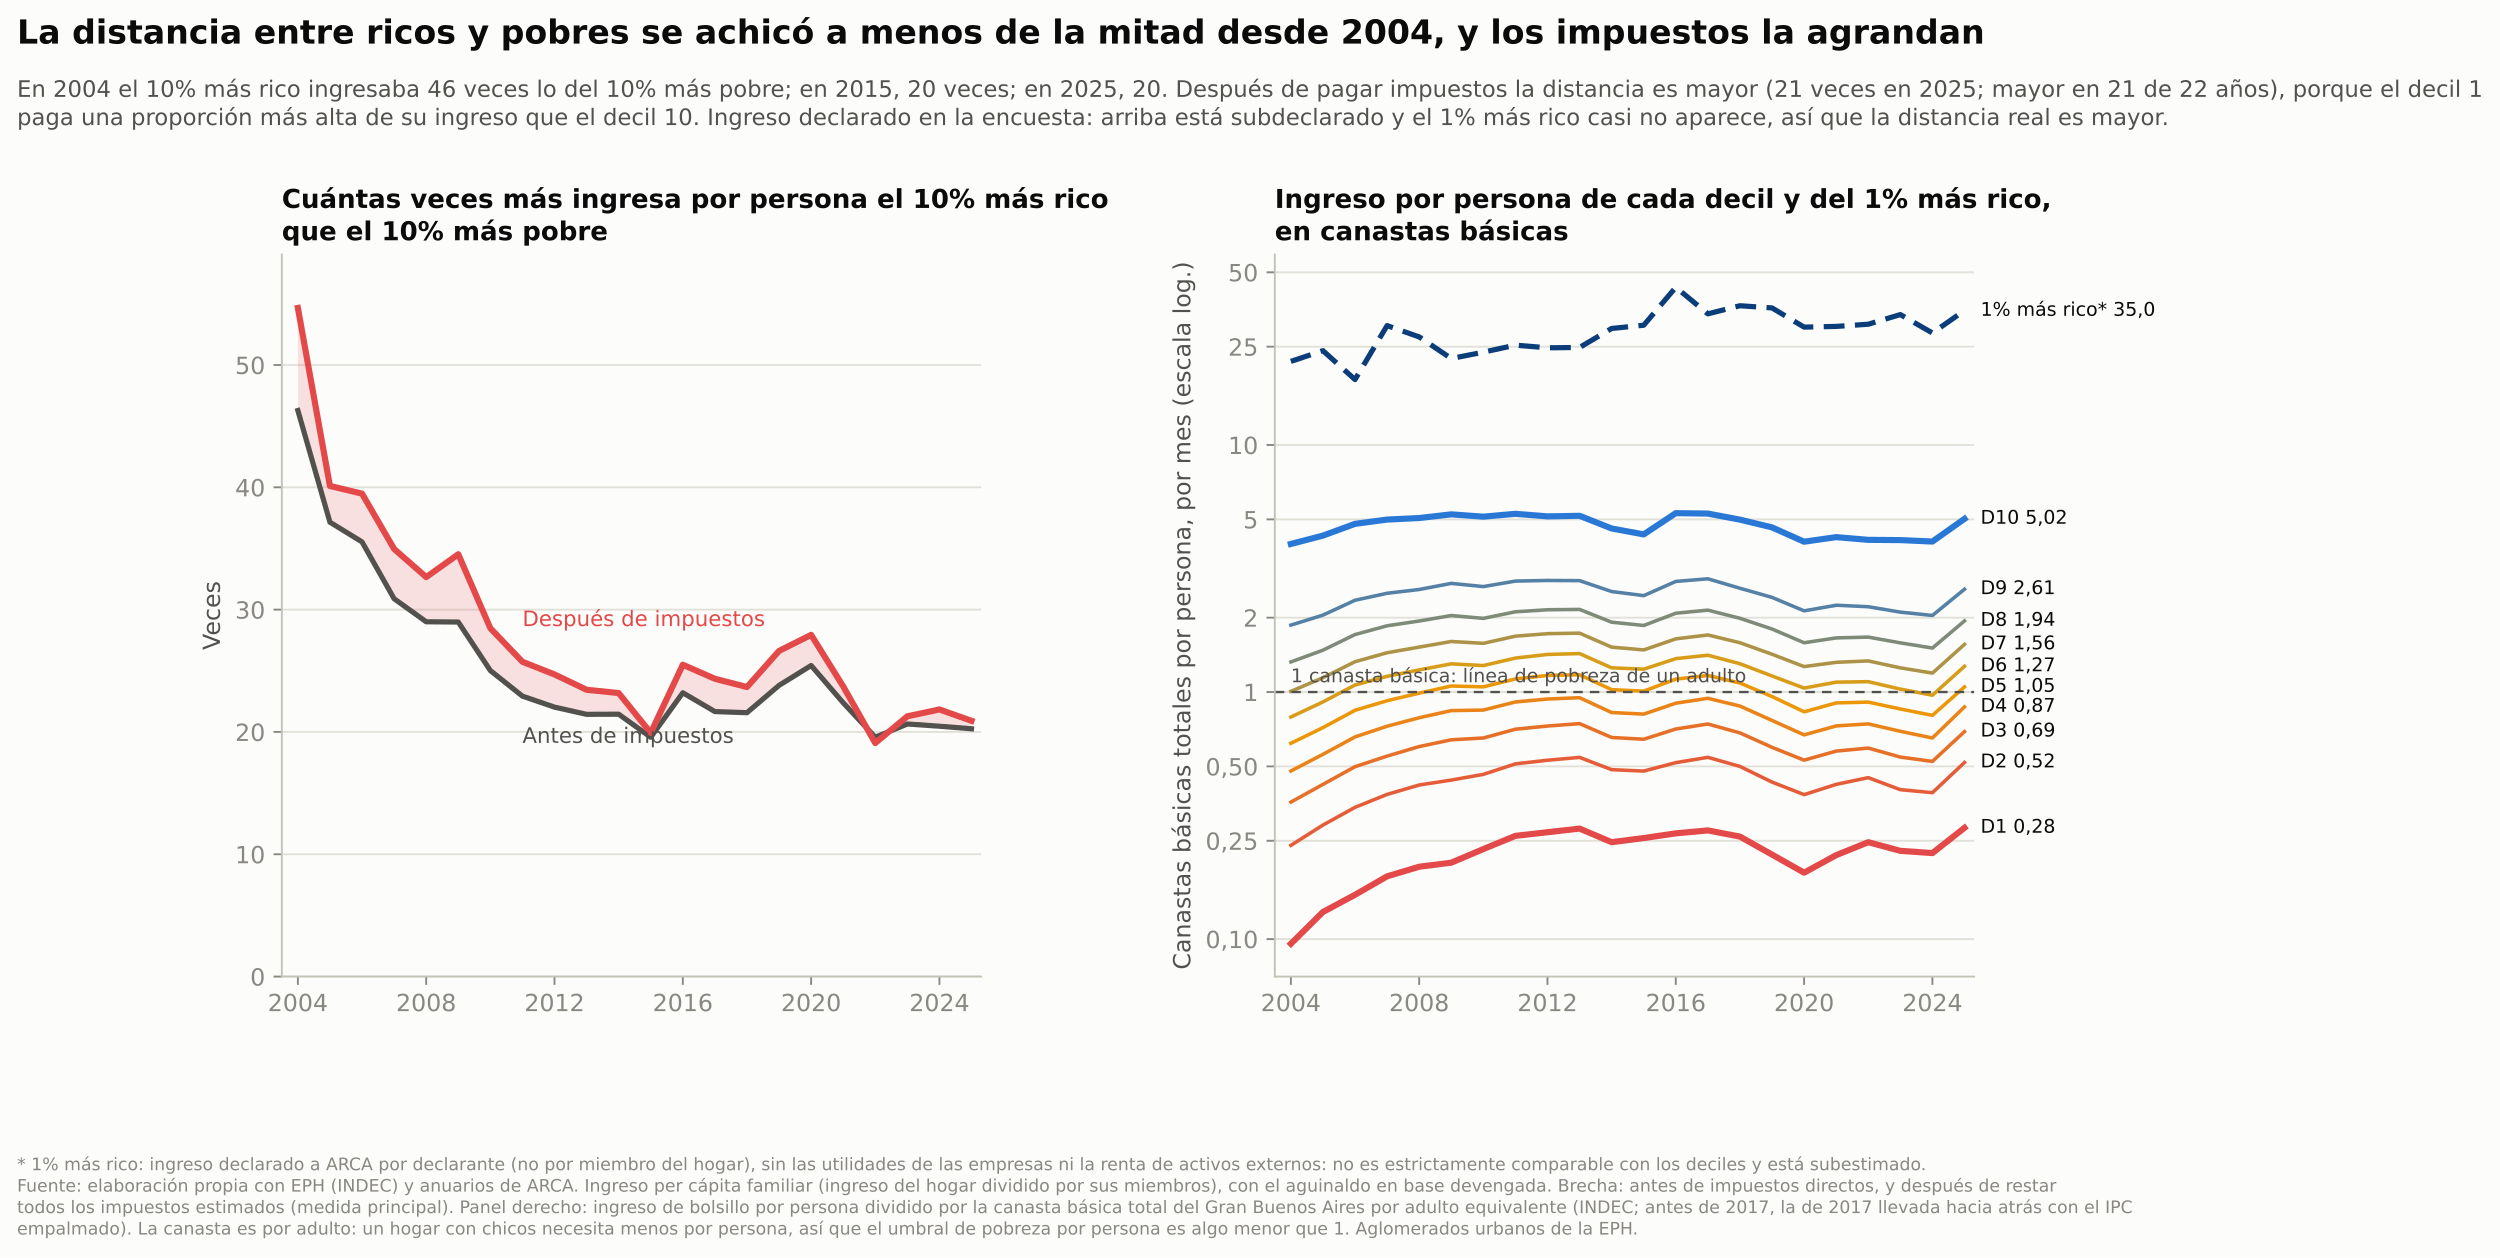
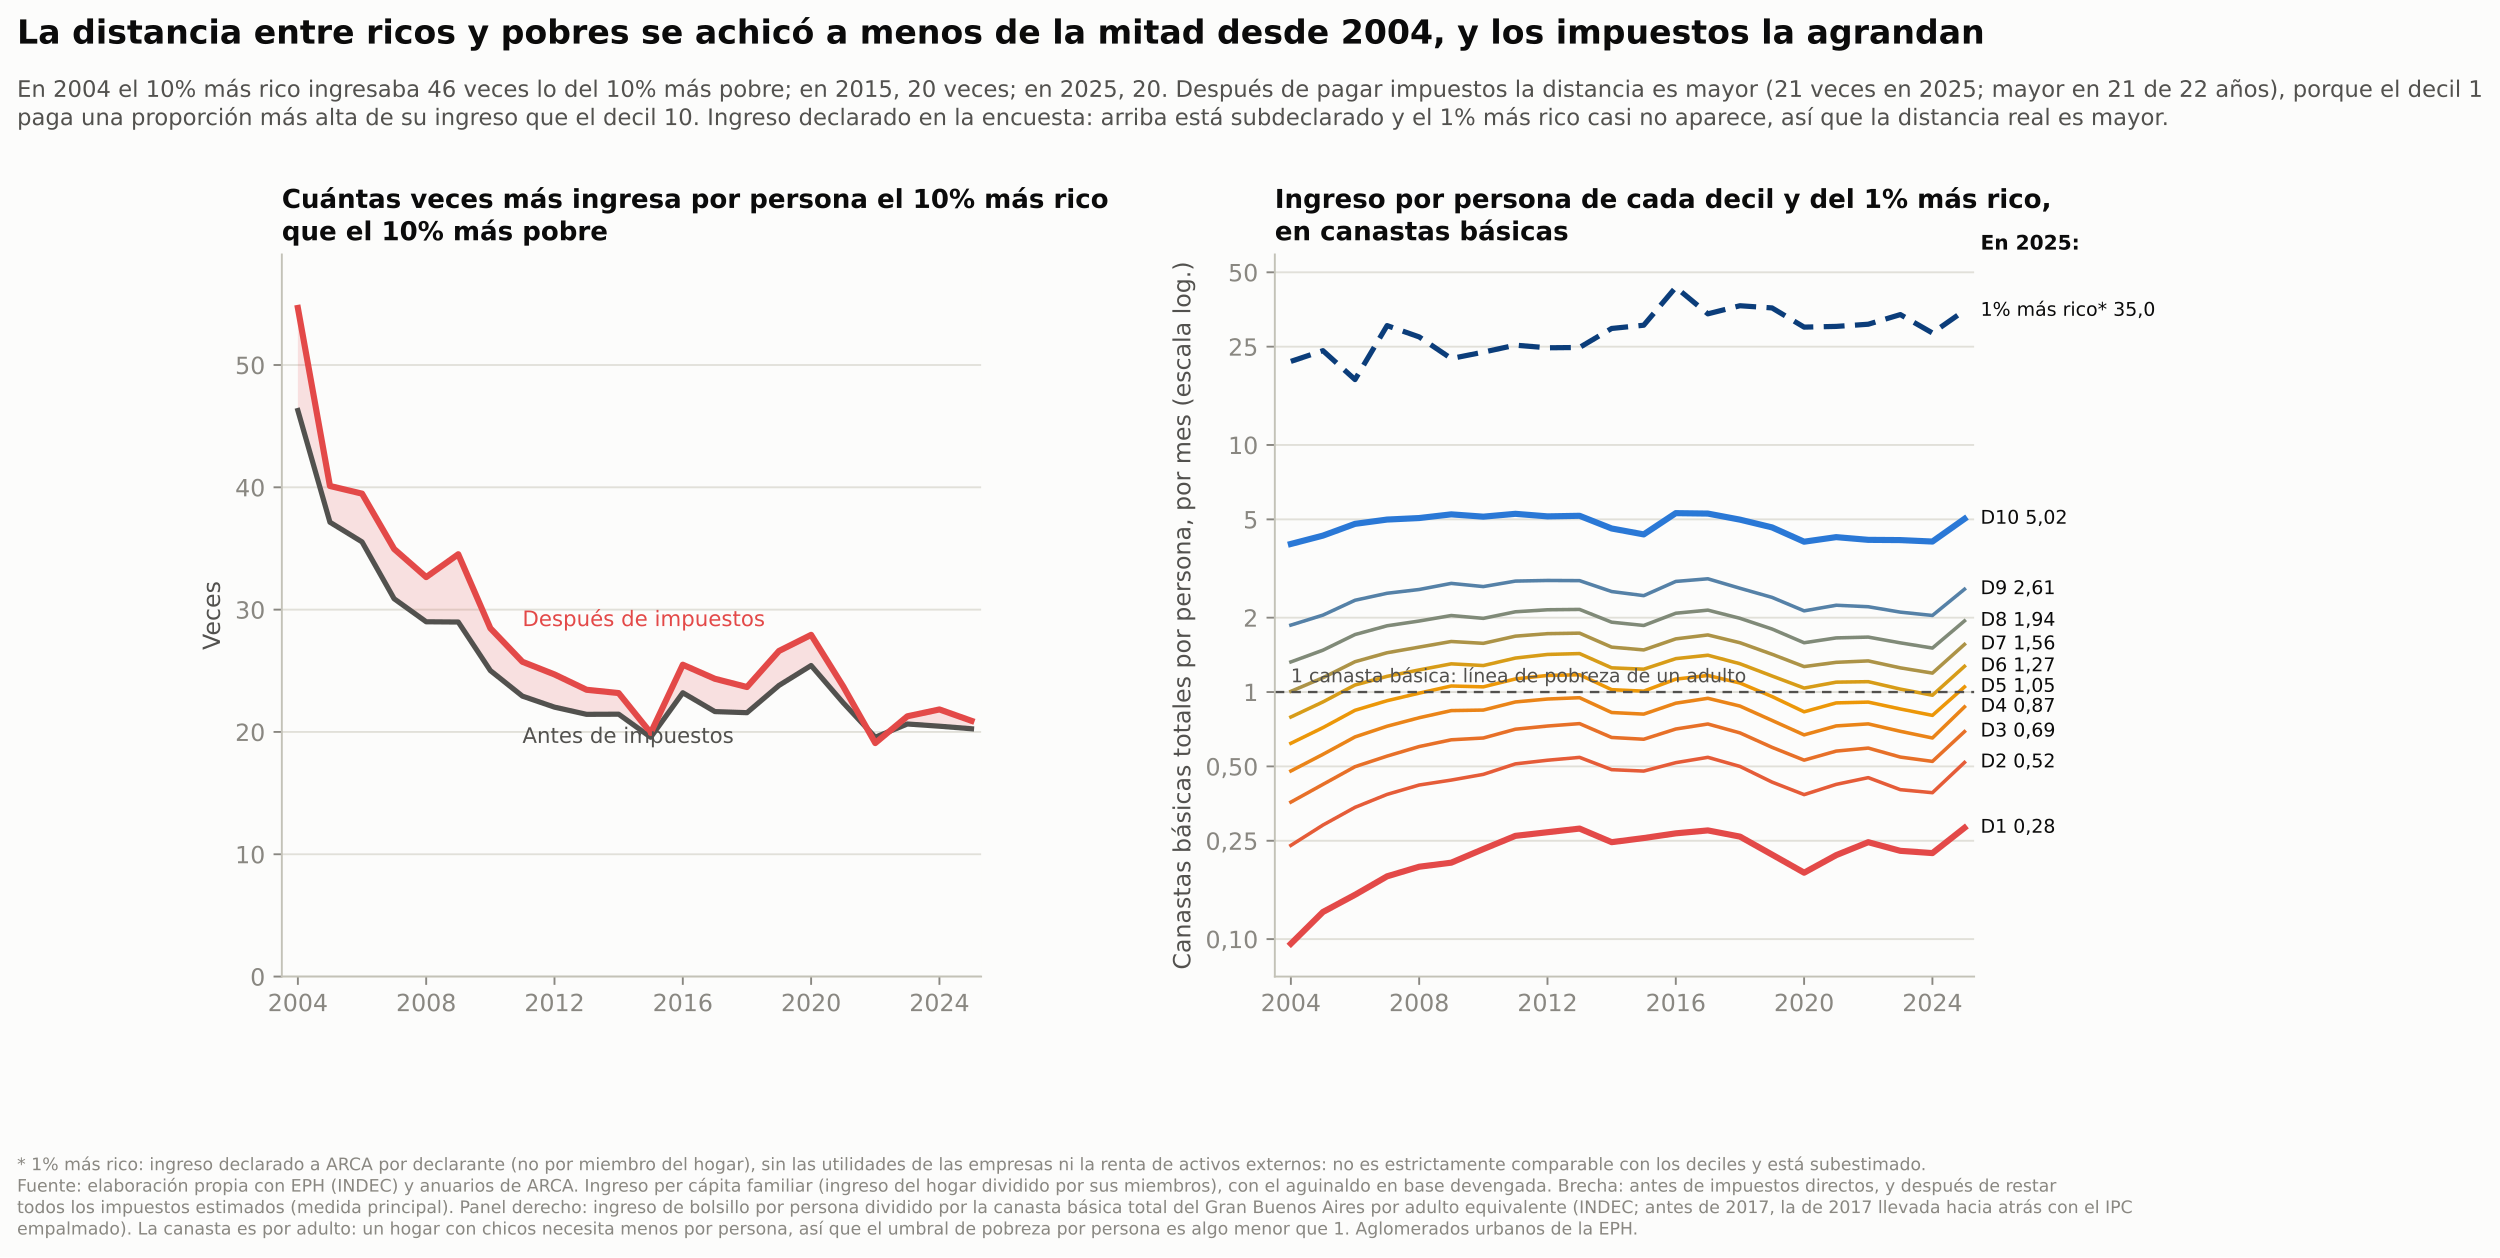
<svg xmlns="http://www.w3.org/2000/svg" xmlns:xlink="http://www.w3.org/1999/xlink" width="1055.409pt" height="530.856pt" viewBox="0 0 1055.409 530.856" version="1.1">
  <defs>
    <style type="text/css">*{stroke-linejoin: round; stroke-linecap: butt}</style>
  </defs>
  <g id="figure_1">
    <g id="patch_1">
      <path d="M 0 530.856  L 1055.409 530.856  L 1055.409 0  L 0 0  z " style="fill: #fcfcfb" />
    </g>
    <g id="axes_1">
      <g id="patch_2">
        <path d="M 118.98 412.272  L 414.195 412.272  L 414.195 107.424  L 118.98 107.424  z " style="fill: #fcfcfb" />
      </g>
      <g id="matplotlib.axis_1">
        <g id="xtick_1">
          <g id="line2d_1">
            <defs>
-               <path id="m14e8a92af8" d="M 0 0  L 0 3.5  " style="stroke: #898781; stroke-width: 0.8" />
+               <path id="md114ea617f" d="M 0 0  L 0 3.5  " style="stroke: #898781; stroke-width: 0.8" />
            </defs>
            <g>
-               <use xlink:href="#m14e8a92af8" x="125.751" y="412.272" style="fill: #898781; stroke: #898781; stroke-width: 0.8" />
+               <use xlink:href="#md114ea617f" x="125.751" y="412.272" style="fill: #898781; stroke: #898781; stroke-width: 0.8" />
            </g>
          </g>
          <g id="text_1">
            <text style="font-size: 10px; font-family: 'DejaVu Sans'; text-anchor: middle; fill: #898781" x="125.751" y="426.87" transform="rotate(-0 125.751 426.8697)">2004</text>
          </g>
        </g>
        <g id="xtick_2">
          <g id="line2d_2">
            <g>
-               <use xlink:href="#m14e8a92af8" x="179.919" y="412.272" style="fill: #898781; stroke: #898781; stroke-width: 0.8" />
+               <use xlink:href="#md114ea617f" x="179.919" y="412.272" style="fill: #898781; stroke: #898781; stroke-width: 0.8" />
            </g>
          </g>
          <g id="text_2">
            <text style="font-size: 10px; font-family: 'DejaVu Sans'; text-anchor: middle; fill: #898781" x="179.919" y="426.87" transform="rotate(-0 179.9189 426.8697)">2008</text>
          </g>
        </g>
        <g id="xtick_3">
          <g id="line2d_3">
            <g>
-               <use xlink:href="#m14e8a92af8" x="234.087" y="412.272" style="fill: #898781; stroke: #898781; stroke-width: 0.8" />
+               <use xlink:href="#md114ea617f" x="234.087" y="412.272" style="fill: #898781; stroke: #898781; stroke-width: 0.8" />
            </g>
          </g>
          <g id="text_3">
            <text style="font-size: 10px; font-family: 'DejaVu Sans'; text-anchor: middle; fill: #898781" x="234.087" y="426.87" transform="rotate(-0 234.0867 426.8697)">2012</text>
          </g>
        </g>
        <g id="xtick_4">
          <g id="line2d_4">
            <g>
-               <use xlink:href="#m14e8a92af8" x="288.255" y="412.272" style="fill: #898781; stroke: #898781; stroke-width: 0.8" />
+               <use xlink:href="#md114ea617f" x="288.255" y="412.272" style="fill: #898781; stroke: #898781; stroke-width: 0.8" />
            </g>
          </g>
          <g id="text_4">
            <text style="font-size: 10px; font-family: 'DejaVu Sans'; text-anchor: middle; fill: #898781" x="288.255" y="426.87" transform="rotate(-0 288.2546 426.8697)">2016</text>
          </g>
        </g>
        <g id="xtick_5">
          <g id="line2d_5">
            <g>
-               <use xlink:href="#m14e8a92af8" x="342.422" y="412.272" style="fill: #898781; stroke: #898781; stroke-width: 0.8" />
+               <use xlink:href="#md114ea617f" x="342.422" y="412.272" style="fill: #898781; stroke: #898781; stroke-width: 0.8" />
            </g>
          </g>
          <g id="text_5">
            <text style="font-size: 10px; font-family: 'DejaVu Sans'; text-anchor: middle; fill: #898781" x="342.422" y="426.87" transform="rotate(-0 342.4225 426.8697)">2020</text>
          </g>
        </g>
        <g id="xtick_6">
          <g id="line2d_6">
            <g>
-               <use xlink:href="#m14e8a92af8" x="396.59" y="412.272" style="fill: #898781; stroke: #898781; stroke-width: 0.8" />
+               <use xlink:href="#md114ea617f" x="396.59" y="412.272" style="fill: #898781; stroke: #898781; stroke-width: 0.8" />
            </g>
          </g>
          <g id="text_6">
            <text style="font-size: 10px; font-family: 'DejaVu Sans'; text-anchor: middle; fill: #898781" x="396.59" y="426.87" transform="rotate(-0 396.5903 426.8697)">2024</text>
          </g>
        </g>
      </g>
      <g id="matplotlib.axis_2">
        <g id="ytick_1">
          <g id="line2d_7">
-             <path d="M 118.98 412.272  L 414.195 412.272  " clip-path="url(#pe362cb199b)" style="fill: none; stroke: #e1e0d9; stroke-width: 0.8; stroke-linecap: square" />
+             <path d="M 118.98 412.272  L 414.195 412.272  " clip-path="url(#p3d9d5130b1)" style="fill: none; stroke: #e1e0d9; stroke-width: 0.8; stroke-linecap: square" />
          </g>
          <g id="line2d_8">
            <defs>
-               <path id="m0e59707741" d="M 0 0  L -3.5 0  " style="stroke: #898781; stroke-width: 0.8" />
+               <path id="m5ed35f659c" d="M 0 0  L -3.5 0  " style="stroke: #898781; stroke-width: 0.8" />
            </defs>
            <g>
-               <use xlink:href="#m0e59707741" x="118.98" y="412.272" style="fill: #898781; stroke: #898781; stroke-width: 0.8" />
+               <use xlink:href="#m5ed35f659c" x="118.98" y="412.272" style="fill: #898781; stroke: #898781; stroke-width: 0.8" />
            </g>
          </g>
          <g id="text_7">
            <text style="font-size: 10px; font-family: 'DejaVu Sans'; text-anchor: end; fill: #898781" x="111.98" y="416.071" transform="rotate(-0 111.98 416.0708)">0</text>
          </g>
        </g>
        <g id="ytick_2">
          <g id="line2d_9">
-             <path d="M 118.98 360.636  L 414.195 360.636  " clip-path="url(#pe362cb199b)" style="fill: none; stroke: #e1e0d9; stroke-width: 0.8; stroke-linecap: square" />
+             <path d="M 118.98 360.636  L 414.195 360.636  " clip-path="url(#p3d9d5130b1)" style="fill: none; stroke: #e1e0d9; stroke-width: 0.8; stroke-linecap: square" />
          </g>
          <g id="line2d_10">
            <g>
-               <use xlink:href="#m0e59707741" x="118.98" y="360.636" style="fill: #898781; stroke: #898781; stroke-width: 0.8" />
+               <use xlink:href="#m5ed35f659c" x="118.98" y="360.636" style="fill: #898781; stroke: #898781; stroke-width: 0.8" />
            </g>
          </g>
          <g id="text_8">
            <text style="font-size: 10px; font-family: 'DejaVu Sans'; text-anchor: end; fill: #898781" x="111.98" y="364.434" transform="rotate(-0 111.98 364.4343)">10</text>
          </g>
        </g>
        <g id="ytick_3">
          <g id="line2d_11">
-             <path d="M 118.98 308.999  L 414.195 308.999  " clip-path="url(#pe362cb199b)" style="fill: none; stroke: #e1e0d9; stroke-width: 0.8; stroke-linecap: square" />
+             <path d="M 118.98 308.999  L 414.195 308.999  " clip-path="url(#p3d9d5130b1)" style="fill: none; stroke: #e1e0d9; stroke-width: 0.8; stroke-linecap: square" />
          </g>
          <g id="line2d_12">
            <g>
-               <use xlink:href="#m0e59707741" x="118.98" y="308.999" style="fill: #898781; stroke: #898781; stroke-width: 0.8" />
+               <use xlink:href="#m5ed35f659c" x="118.98" y="308.999" style="fill: #898781; stroke: #898781; stroke-width: 0.8" />
            </g>
          </g>
          <g id="text_9">
            <text style="font-size: 10px; font-family: 'DejaVu Sans'; text-anchor: end; fill: #898781" x="111.98" y="312.798" transform="rotate(-0 111.98 312.7978)">20</text>
          </g>
        </g>
        <g id="ytick_4">
          <g id="line2d_13">
-             <path d="M 118.98 257.363  L 414.195 257.363  " clip-path="url(#pe362cb199b)" style="fill: none; stroke: #e1e0d9; stroke-width: 0.8; stroke-linecap: square" />
+             <path d="M 118.98 257.363  L 414.195 257.363  " clip-path="url(#p3d9d5130b1)" style="fill: none; stroke: #e1e0d9; stroke-width: 0.8; stroke-linecap: square" />
          </g>
          <g id="line2d_14">
            <g>
-               <use xlink:href="#m0e59707741" x="118.98" y="257.363" style="fill: #898781; stroke: #898781; stroke-width: 0.8" />
+               <use xlink:href="#m5ed35f659c" x="118.98" y="257.363" style="fill: #898781; stroke: #898781; stroke-width: 0.8" />
            </g>
          </g>
          <g id="text_10">
            <text style="font-size: 10px; font-family: 'DejaVu Sans'; text-anchor: end; fill: #898781" x="111.98" y="261.161" transform="rotate(-0 111.98 261.1614)">30</text>
          </g>
        </g>
        <g id="ytick_5">
          <g id="line2d_15">
-             <path d="M 118.98 205.726  L 414.195 205.726  " clip-path="url(#pe362cb199b)" style="fill: none; stroke: #e1e0d9; stroke-width: 0.8; stroke-linecap: square" />
+             <path d="M 118.98 205.726  L 414.195 205.726  " clip-path="url(#p3d9d5130b1)" style="fill: none; stroke: #e1e0d9; stroke-width: 0.8; stroke-linecap: square" />
          </g>
          <g id="line2d_16">
            <g>
-               <use xlink:href="#m0e59707741" x="118.98" y="205.726" style="fill: #898781; stroke: #898781; stroke-width: 0.8" />
+               <use xlink:href="#m5ed35f659c" x="118.98" y="205.726" style="fill: #898781; stroke: #898781; stroke-width: 0.8" />
            </g>
          </g>
          <g id="text_11">
            <text style="font-size: 10px; font-family: 'DejaVu Sans'; text-anchor: end; fill: #898781" x="111.98" y="209.525" transform="rotate(-0 111.98 209.5249)">40</text>
          </g>
        </g>
        <g id="ytick_6">
          <g id="line2d_17">
-             <path d="M 118.98 154.09  L 414.195 154.09  " clip-path="url(#pe362cb199b)" style="fill: none; stroke: #e1e0d9; stroke-width: 0.8; stroke-linecap: square" />
+             <path d="M 118.98 154.09  L 414.195 154.09  " clip-path="url(#p3d9d5130b1)" style="fill: none; stroke: #e1e0d9; stroke-width: 0.8; stroke-linecap: square" />
          </g>
          <g id="line2d_18">
            <g>
-               <use xlink:href="#m0e59707741" x="118.98" y="154.09" style="fill: #898781; stroke: #898781; stroke-width: 0.8" />
+               <use xlink:href="#m5ed35f659c" x="118.98" y="154.09" style="fill: #898781; stroke: #898781; stroke-width: 0.8" />
            </g>
          </g>
          <g id="text_12">
            <text style="font-size: 10px; font-family: 'DejaVu Sans'; text-anchor: end; fill: #898781" x="111.98" y="157.888" transform="rotate(-0 111.98 157.8884)">50</text>
          </g>
        </g>
        <g id="text_13">
          <text style="font-size: 10px; font-family: 'DejaVu Sans'; text-anchor: middle; fill: #52514e" x="92.853" y="259.848" transform="rotate(-90 92.85266 259.848)">Veces</text>
        </g>
      </g>
      <g id="FillBetweenPolyCollection_1">
        <defs>
-           <path id="m84a001d07f" d="M 125.751 -400.851  L 125.751 -357.549  L 139.293 -310.39  L 152.835 -302.086  L 166.377 -278.087  L 179.919 -268.369  L 193.461 -268.253  L 207.003 -247.773  L 220.545 -236.976  L 234.087 -232.327  L 247.629 -229.29  L 261.171 -229.35  L 274.713 -219.617  L 288.255 -238.396  L 301.797 -230.452  L 315.339 -229.983  L 328.88 -241.511  L 342.422 -249.897  L 355.964 -234.169  L 369.506 -219.625  L 383.048 -225.212  L 396.59 -224.277  L 410.132 -223.19  L 410.132 -226.548  L 410.132 -226.548  L 396.59 -231.35  L 383.048 -228.459  L 369.506 -217.17  L 355.964 -241.102  L 342.422 -262.832  L 328.88 -256.06  L 315.339 -240.818  L 301.797 -244.297  L 288.255 -250.233  L 274.713 -221.454  L 261.171 -238.271  L 247.629 -239.662  L 234.087 -246.131  L 220.545 -251.477  L 207.003 -265.639  L 193.461 -296.872  L 179.919 -287.223  L 166.377 -299.11  L 152.835 -322.461  L 139.293 -325.692  L 125.751 -400.851  z " />
+           <path id="m76ee0fa047" d="M 125.751 -400.851  L 125.751 -357.549  L 139.293 -310.39  L 152.835 -302.086  L 166.377 -278.087  L 179.919 -268.369  L 193.461 -268.253  L 207.003 -247.773  L 220.545 -236.976  L 234.087 -232.327  L 247.629 -229.29  L 261.171 -229.35  L 274.713 -219.617  L 288.255 -238.396  L 301.797 -230.452  L 315.339 -229.983  L 328.88 -241.511  L 342.422 -249.897  L 355.964 -234.169  L 369.506 -219.625  L 383.048 -225.212  L 396.59 -224.277  L 410.132 -223.19  L 410.132 -226.548  L 410.132 -226.548  L 396.59 -231.35  L 383.048 -228.459  L 369.506 -217.17  L 355.964 -241.102  L 342.422 -262.832  L 328.88 -256.06  L 315.339 -240.818  L 301.797 -244.297  L 288.255 -250.233  L 274.713 -221.454  L 261.171 -238.271  L 247.629 -239.662  L 234.087 -246.131  L 220.545 -251.477  L 207.003 -265.639  L 193.461 -296.872  L 179.919 -287.223  L 166.377 -299.11  L 152.835 -322.461  L 139.293 -325.692  L 125.751 -400.851  z " />
        </defs>
-         <g clip-path="url(#pe362cb199b)">
-           <use xlink:href="#m84a001d07f" x="0" y="530.856" style="fill: #e34948; fill-opacity: 0.15" />
+         <g clip-path="url(#p3d9d5130b1)">
+           <use xlink:href="#m76ee0fa047" x="0" y="530.856" style="fill: #e34948; fill-opacity: 0.15" />
        </g>
      </g>
      <g id="line2d_19">
-         <path d="M 125.751 173.307  L 139.293 220.466  L 152.835 228.77  L 166.377 252.769  L 179.919 262.487  L 193.461 262.603  L 207.003 283.083  L 220.545 293.88  L 234.087 298.529  L 247.629 301.566  L 261.171 301.506  L 274.713 311.239  L 288.255 292.46  L 301.797 300.404  L 315.339 300.873  L 328.88 289.345  L 342.422 280.959  L 355.964 296.687  L 369.506 311.231  L 383.048 305.644  L 396.59 306.579  L 410.132 307.666  " clip-path="url(#pe362cb199b)" style="fill: none; stroke: #52514e; stroke-width: 2.2; stroke-linecap: square" />
+         <path d="M 125.751 173.307  L 139.293 220.466  L 152.835 228.77  L 166.377 252.769  L 179.919 262.487  L 193.461 262.603  L 207.003 283.083  L 220.545 293.88  L 234.087 298.529  L 247.629 301.566  L 261.171 301.506  L 274.713 311.239  L 288.255 292.46  L 301.797 300.404  L 315.339 300.873  L 328.88 289.345  L 342.422 280.959  L 355.964 296.687  L 369.506 311.231  L 383.048 305.644  L 396.59 306.579  L 410.132 307.666  " clip-path="url(#p3d9d5130b1)" style="fill: none; stroke: #52514e; stroke-width: 2.2; stroke-linecap: square" />
      </g>
      <g id="line2d_20">
-         <path d="M 125.751 130.005  L 139.293 205.163  L 152.835 208.394  L 166.377 231.746  L 179.919 243.633  L 193.461 233.984  L 207.003 265.217  L 220.545 279.379  L 234.087 284.725  L 247.629 291.194  L 261.171 292.585  L 274.713 309.402  L 288.255 280.623  L 301.797 286.559  L 315.339 290.038  L 328.88 274.796  L 342.422 268.024  L 355.964 289.754  L 369.506 313.686  L 383.048 302.397  L 396.59 299.506  L 410.132 304.308  " clip-path="url(#pe362cb199b)" style="fill: none; stroke: #e34948; stroke-width: 2.6; stroke-linecap: square" />
+         <path d="M 125.751 130.005  L 139.293 205.163  L 152.835 208.394  L 166.377 231.746  L 179.919 243.633  L 193.461 233.984  L 207.003 265.217  L 220.545 279.379  L 234.087 284.725  L 247.629 291.194  L 261.171 292.585  L 274.713 309.402  L 288.255 280.623  L 301.797 286.559  L 315.339 290.038  L 328.88 274.796  L 342.422 268.024  L 355.964 289.754  L 369.506 313.686  L 383.048 302.397  L 396.59 299.506  L 410.132 304.308  " clip-path="url(#p3d9d5130b1)" style="fill: none; stroke: #e34948; stroke-width: 2.6; stroke-linecap: square" />
      </g>
      <g id="patch_3">
        <path d="M 118.98 412.272  L 118.98 107.424  " style="fill: none; stroke: #c3c2b7; stroke-width: 0.8; stroke-linejoin: miter; stroke-linecap: square" />
      </g>
      <g id="patch_4">
        <path d="M 118.98 412.272  L 414.195 412.272  " style="fill: none; stroke: #c3c2b7; stroke-width: 0.8; stroke-linejoin: miter; stroke-linecap: square" />
      </g>
      <g id="text_14">
        <text style="font-size: 9px; font-family: 'DejaVu Sans'; text-anchor: start; fill: #e34948" x="220.545" y="264.307" transform="rotate(-0 220.5448 264.3073)">Después de impuestos</text>
      </g>
      <g id="text_15">
        <text style="font-size: 9px; font-family: 'DejaVu Sans'; text-anchor: start; fill: #52514e" x="220.545" y="313.628" transform="rotate(-0 220.5448 313.6279)">Antes de impuestos</text>
      </g>
      <g id="text_16">
        <text style="font-weight: 700; font-size: 11px; font-family: 'DejaVu Sans'; fill: #0b0b0b" transform="translate(118.98 87.78099)">Cuántas veces más ingresa por persona el 10% más rico</text>
        <text style="font-weight: 700; font-size: 11px; font-family: 'DejaVu Sans'; fill: #0b0b0b" transform="translate(118.98 101.424)">que el 10% más pobre</text>
      </g>
    </g>
    <g id="axes_2">
      <g id="patch_5">
        <path d="M 538.185 412.272  L 833.4 412.272  L 833.4 107.424  L 538.185 107.424  z " style="fill: #fcfcfb" />
      </g>
      <g id="matplotlib.axis_3">
        <g id="xtick_7">
          <g id="line2d_21">
            <g>
-               <use xlink:href="#m14e8a92af8" x="544.956" y="412.272" style="fill: #898781; stroke: #898781; stroke-width: 0.8" />
+               <use xlink:href="#md114ea617f" x="544.956" y="412.272" style="fill: #898781; stroke: #898781; stroke-width: 0.8" />
            </g>
          </g>
          <g id="text_17">
            <text style="font-size: 10px; font-family: 'DejaVu Sans'; text-anchor: middle; fill: #898781" x="544.956" y="426.87" transform="rotate(-0 544.9561 426.8697)">2004</text>
          </g>
        </g>
        <g id="xtick_8">
          <g id="line2d_22">
            <g>
-               <use xlink:href="#m14e8a92af8" x="599.124" y="412.272" style="fill: #898781; stroke: #898781; stroke-width: 0.8" />
+               <use xlink:href="#md114ea617f" x="599.124" y="412.272" style="fill: #898781; stroke: #898781; stroke-width: 0.8" />
            </g>
          </g>
          <g id="text_18">
            <text style="font-size: 10px; font-family: 'DejaVu Sans'; text-anchor: middle; fill: #898781" x="599.124" y="426.87" transform="rotate(-0 599.124 426.8697)">2008</text>
          </g>
        </g>
        <g id="xtick_9">
          <g id="line2d_23">
            <g>
-               <use xlink:href="#m14e8a92af8" x="653.292" y="412.272" style="fill: #898781; stroke: #898781; stroke-width: 0.8" />
+               <use xlink:href="#md114ea617f" x="653.292" y="412.272" style="fill: #898781; stroke: #898781; stroke-width: 0.8" />
            </g>
          </g>
          <g id="text_19">
            <text style="font-size: 10px; font-family: 'DejaVu Sans'; text-anchor: middle; fill: #898781" x="653.292" y="426.87" transform="rotate(-0 653.2918 426.8697)">2012</text>
          </g>
        </g>
        <g id="xtick_10">
          <g id="line2d_24">
            <g>
-               <use xlink:href="#m14e8a92af8" x="707.46" y="412.272" style="fill: #898781; stroke: #898781; stroke-width: 0.8" />
+               <use xlink:href="#md114ea617f" x="707.46" y="412.272" style="fill: #898781; stroke: #898781; stroke-width: 0.8" />
            </g>
          </g>
          <g id="text_20">
            <text style="font-size: 10px; font-family: 'DejaVu Sans'; text-anchor: middle; fill: #898781" x="707.46" y="426.87" transform="rotate(-0 707.4597 426.8697)">2016</text>
          </g>
        </g>
        <g id="xtick_11">
          <g id="line2d_25">
            <g>
-               <use xlink:href="#m14e8a92af8" x="761.628" y="412.272" style="fill: #898781; stroke: #898781; stroke-width: 0.8" />
+               <use xlink:href="#md114ea617f" x="761.628" y="412.272" style="fill: #898781; stroke: #898781; stroke-width: 0.8" />
            </g>
          </g>
          <g id="text_21">
            <text style="font-size: 10px; font-family: 'DejaVu Sans'; text-anchor: middle; fill: #898781" x="761.628" y="426.87" transform="rotate(-0 761.6276 426.8697)">2020</text>
          </g>
        </g>
        <g id="xtick_12">
          <g id="line2d_26">
            <g>
-               <use xlink:href="#m14e8a92af8" x="815.795" y="412.272" style="fill: #898781; stroke: #898781; stroke-width: 0.8" />
+               <use xlink:href="#md114ea617f" x="815.795" y="412.272" style="fill: #898781; stroke: #898781; stroke-width: 0.8" />
            </g>
          </g>
          <g id="text_22">
            <text style="font-size: 10px; font-family: 'DejaVu Sans'; text-anchor: middle; fill: #898781" x="815.795" y="426.87" transform="rotate(-0 815.7954 426.8697)">2024</text>
          </g>
        </g>
      </g>
      <g id="matplotlib.axis_4">
        <g id="ytick_7">
          <g id="line2d_27">
-             <path d="M 538.185 396.45  L 833.4 396.45  " clip-path="url(#pb3de59a79d)" style="fill: none; stroke: #e1e0d9; stroke-width: 0.8; stroke-linecap: square" />
+             <path d="M 538.185 396.45  L 833.4 396.45  " clip-path="url(#p99a20ed1b1)" style="fill: none; stroke: #e1e0d9; stroke-width: 0.8; stroke-linecap: square" />
          </g>
          <g id="line2d_28">
            <g>
-               <use xlink:href="#m0e59707741" x="538.185" y="396.45" style="fill: #898781; stroke: #898781; stroke-width: 0.8" />
+               <use xlink:href="#m5ed35f659c" x="538.185" y="396.45" style="fill: #898781; stroke: #898781; stroke-width: 0.8" />
            </g>
          </g>
          <g id="text_23">
            <text style="font-size: 10px; font-family: 'DejaVu Sans'; text-anchor: end; fill: #898781" x="531.185" y="400.248" transform="rotate(-0 531.1851 400.2484)">0,10</text>
          </g>
        </g>
        <g id="ytick_8">
          <g id="line2d_29">
-             <path d="M 538.185 354.945  L 833.4 354.945  " clip-path="url(#pb3de59a79d)" style="fill: none; stroke: #e1e0d9; stroke-width: 0.8; stroke-linecap: square" />
+             <path d="M 538.185 354.945  L 833.4 354.945  " clip-path="url(#p99a20ed1b1)" style="fill: none; stroke: #e1e0d9; stroke-width: 0.8; stroke-linecap: square" />
          </g>
          <g id="line2d_30">
            <g>
-               <use xlink:href="#m0e59707741" x="538.185" y="354.945" style="fill: #898781; stroke: #898781; stroke-width: 0.8" />
+               <use xlink:href="#m5ed35f659c" x="538.185" y="354.945" style="fill: #898781; stroke: #898781; stroke-width: 0.8" />
            </g>
          </g>
          <g id="text_24">
            <text style="font-size: 10px; font-family: 'DejaVu Sans'; text-anchor: end; fill: #898781" x="531.185" y="358.744" transform="rotate(-0 531.1851 358.7442)">0,25</text>
          </g>
        </g>
        <g id="ytick_9">
          <g id="line2d_31">
-             <path d="M 538.185 323.549  L 833.4 323.549  " clip-path="url(#pb3de59a79d)" style="fill: none; stroke: #e1e0d9; stroke-width: 0.8; stroke-linecap: square" />
+             <path d="M 538.185 323.549  L 833.4 323.549  " clip-path="url(#p99a20ed1b1)" style="fill: none; stroke: #e1e0d9; stroke-width: 0.8; stroke-linecap: square" />
          </g>
          <g id="line2d_32">
            <g>
-               <use xlink:href="#m0e59707741" x="538.185" y="323.549" style="fill: #898781; stroke: #898781; stroke-width: 0.8" />
+               <use xlink:href="#m5ed35f659c" x="538.185" y="323.549" style="fill: #898781; stroke: #898781; stroke-width: 0.8" />
            </g>
          </g>
          <g id="text_25">
            <text style="font-size: 10px; font-family: 'DejaVu Sans'; text-anchor: end; fill: #898781" x="531.185" y="327.347" transform="rotate(-0 531.1851 327.3475)">0,50</text>
          </g>
        </g>
        <g id="ytick_10">
          <g id="line2d_33">
-             <path d="M 538.185 292.152  L 833.4 292.152  " clip-path="url(#pb3de59a79d)" style="fill: none; stroke: #e1e0d9; stroke-width: 0.8; stroke-linecap: square" />
+             <path d="M 538.185 292.152  L 833.4 292.152  " clip-path="url(#p99a20ed1b1)" style="fill: none; stroke: #e1e0d9; stroke-width: 0.8; stroke-linecap: square" />
          </g>
          <g id="line2d_34">
            <g>
-               <use xlink:href="#m0e59707741" x="538.185" y="292.152" style="fill: #898781; stroke: #898781; stroke-width: 0.8" />
+               <use xlink:href="#m5ed35f659c" x="538.185" y="292.152" style="fill: #898781; stroke: #898781; stroke-width: 0.8" />
            </g>
          </g>
          <g id="text_26">
            <text style="font-size: 10px; font-family: 'DejaVu Sans'; text-anchor: end; fill: #898781" x="531.185" y="295.951" transform="rotate(-0 531.1851 295.9507)">1</text>
          </g>
        </g>
        <g id="ytick_11">
          <g id="line2d_35">
-             <path d="M 538.185 260.755  L 833.4 260.755  " clip-path="url(#pb3de59a79d)" style="fill: none; stroke: #e1e0d9; stroke-width: 0.8; stroke-linecap: square" />
+             <path d="M 538.185 260.755  L 833.4 260.755  " clip-path="url(#p99a20ed1b1)" style="fill: none; stroke: #e1e0d9; stroke-width: 0.8; stroke-linecap: square" />
          </g>
          <g id="line2d_36">
            <g>
-               <use xlink:href="#m0e59707741" x="538.185" y="260.755" style="fill: #898781; stroke: #898781; stroke-width: 0.8" />
+               <use xlink:href="#m5ed35f659c" x="538.185" y="260.755" style="fill: #898781; stroke: #898781; stroke-width: 0.8" />
            </g>
          </g>
          <g id="text_27">
            <text style="font-size: 10px; font-family: 'DejaVu Sans'; text-anchor: end; fill: #898781" x="531.185" y="264.554" transform="rotate(-0 531.1851 264.554)">2</text>
          </g>
        </g>
        <g id="ytick_12">
          <g id="line2d_37">
-             <path d="M 538.185 219.251  L 833.4 219.251  " clip-path="url(#pb3de59a79d)" style="fill: none; stroke: #e1e0d9; stroke-width: 0.8; stroke-linecap: square" />
+             <path d="M 538.185 219.251  L 833.4 219.251  " clip-path="url(#p99a20ed1b1)" style="fill: none; stroke: #e1e0d9; stroke-width: 0.8; stroke-linecap: square" />
          </g>
          <g id="line2d_38">
            <g>
-               <use xlink:href="#m0e59707741" x="538.185" y="219.251" style="fill: #898781; stroke: #898781; stroke-width: 0.8" />
+               <use xlink:href="#m5ed35f659c" x="538.185" y="219.251" style="fill: #898781; stroke: #898781; stroke-width: 0.8" />
            </g>
          </g>
          <g id="text_28">
            <text style="font-size: 10px; font-family: 'DejaVu Sans'; text-anchor: end; fill: #898781" x="531.185" y="223.05" transform="rotate(-0 531.1851 223.0498)">5</text>
          </g>
        </g>
        <g id="ytick_13">
          <g id="line2d_39">
-             <path d="M 538.185 187.854  L 833.4 187.854  " clip-path="url(#pb3de59a79d)" style="fill: none; stroke: #e1e0d9; stroke-width: 0.8; stroke-linecap: square" />
+             <path d="M 538.185 187.854  L 833.4 187.854  " clip-path="url(#p99a20ed1b1)" style="fill: none; stroke: #e1e0d9; stroke-width: 0.8; stroke-linecap: square" />
          </g>
          <g id="line2d_40">
            <g>
-               <use xlink:href="#m0e59707741" x="538.185" y="187.854" style="fill: #898781; stroke: #898781; stroke-width: 0.8" />
+               <use xlink:href="#m5ed35f659c" x="538.185" y="187.854" style="fill: #898781; stroke: #898781; stroke-width: 0.8" />
            </g>
          </g>
          <g id="text_29">
            <text style="font-size: 10px; font-family: 'DejaVu Sans'; text-anchor: end; fill: #898781" x="531.185" y="191.653" transform="rotate(-0 531.1851 191.6531)">10</text>
          </g>
        </g>
        <g id="ytick_14">
          <g id="line2d_41">
-             <path d="M 538.185 146.35  L 833.4 146.35  " clip-path="url(#pb3de59a79d)" style="fill: none; stroke: #e1e0d9; stroke-width: 0.8; stroke-linecap: square" />
+             <path d="M 538.185 146.35  L 833.4 146.35  " clip-path="url(#p99a20ed1b1)" style="fill: none; stroke: #e1e0d9; stroke-width: 0.8; stroke-linecap: square" />
          </g>
          <g id="line2d_42">
            <g>
-               <use xlink:href="#m0e59707741" x="538.185" y="146.35" style="fill: #898781; stroke: #898781; stroke-width: 0.8" />
+               <use xlink:href="#m5ed35f659c" x="538.185" y="146.35" style="fill: #898781; stroke: #898781; stroke-width: 0.8" />
            </g>
          </g>
          <g id="text_30">
            <text style="font-size: 10px; font-family: 'DejaVu Sans'; text-anchor: end; fill: #898781" x="531.185" y="150.149" transform="rotate(-0 531.1851 150.1489)">25</text>
          </g>
        </g>
        <g id="ytick_15">
          <g id="line2d_43">
-             <path d="M 538.185 114.953  L 833.4 114.953  " clip-path="url(#pb3de59a79d)" style="fill: none; stroke: #e1e0d9; stroke-width: 0.8; stroke-linecap: square" />
+             <path d="M 538.185 114.953  L 833.4 114.953  " clip-path="url(#p99a20ed1b1)" style="fill: none; stroke: #e1e0d9; stroke-width: 0.8; stroke-linecap: square" />
          </g>
          <g id="line2d_44">
            <g>
-               <use xlink:href="#m0e59707741" x="538.185" y="114.953" style="fill: #898781; stroke: #898781; stroke-width: 0.8" />
+               <use xlink:href="#m5ed35f659c" x="538.185" y="114.953" style="fill: #898781; stroke: #898781; stroke-width: 0.8" />
            </g>
          </g>
          <g id="text_31">
            <text style="font-size: 10px; font-family: 'DejaVu Sans'; text-anchor: end; fill: #898781" x="531.185" y="118.752" transform="rotate(-0 531.1851 118.7522)">50</text>
          </g>
        </g>
        <g id="text_32">
          <text style="font-size: 10px; font-family: 'DejaVu Sans'; text-anchor: middle; fill: #52514e" x="502.517" y="259.848" transform="rotate(-90 502.5172 259.848)">Canastas básicas totales por persona, por mes (escala log.)</text>
        </g>
      </g>
      <g id="line2d_45">
-         <path d="M 544.956 398.415  L 558.498 385  L 572.04 377.741  L 585.582 369.949  L 599.124 365.901  L 612.666 364.187  L 626.208 358.45  L 639.75 352.868  L 653.292 351.335  L 666.834 349.799  L 680.376 355.534  L 693.918 353.795  L 707.46 351.809  L 721.002 350.571  L 734.544 353.186  L 748.086 360.777  L 761.628 368.416  L 775.17 361.011  L 788.712 355.546  L 802.253 359.194  L 815.795 360.144  L 829.337 349.481  " clip-path="url(#pb3de59a79d)" style="fill: none; stroke: #e34948; stroke-width: 2.6; stroke-linecap: square" />
+         <path d="M 544.956 398.415  L 558.498 385  L 572.04 377.741  L 585.582 369.949  L 599.124 365.901  L 612.666 364.187  L 626.208 358.45  L 639.75 352.868  L 653.292 351.335  L 666.834 349.799  L 680.376 355.534  L 693.918 353.795  L 707.46 351.809  L 721.002 350.571  L 734.544 353.186  L 748.086 360.777  L 761.628 368.416  L 775.17 361.011  L 788.712 355.546  L 802.253 359.194  L 815.795 360.144  L 829.337 349.481  " clip-path="url(#p99a20ed1b1)" style="fill: none; stroke: #e34948; stroke-width: 2.6; stroke-linecap: square" />
      </g>
      <g id="line2d_46">
-         <path d="M 544.956 356.893  L 558.498 348.303  L 572.04 340.826  L 585.582 335.365  L 599.124 331.406  L 612.666 329.319  L 626.208 326.909  L 639.75 322.482  L 653.292 320.941  L 666.834 319.738  L 680.376 324.923  L 693.918 325.521  L 707.46 321.968  L 721.002 319.715  L 734.544 323.557  L 748.086 330.166  L 761.628 335.46  L 775.17 331.137  L 788.712 328.291  L 802.253 333.37  L 815.795 334.647  L 829.337 321.883  " clip-path="url(#pb3de59a79d)" style="fill: none; stroke: #e55c38; stroke-width: 1.5; stroke-linecap: square" />
+         <path d="M 544.956 356.893  L 558.498 348.303  L 572.04 340.826  L 585.582 335.365  L 599.124 331.406  L 612.666 329.319  L 626.208 326.909  L 639.75 322.482  L 653.292 320.941  L 666.834 319.738  L 680.376 324.923  L 693.918 325.521  L 707.46 321.968  L 721.002 319.715  L 734.544 323.557  L 748.086 330.166  L 761.628 335.46  L 775.17 331.137  L 788.712 328.291  L 802.253 333.37  L 815.795 334.647  L 829.337 321.883  " clip-path="url(#p99a20ed1b1)" style="fill: none; stroke: #e55c38; stroke-width: 1.5; stroke-linecap: square" />
      </g>
      <g id="line2d_47">
-         <path d="M 544.956 338.619  L 558.498 331.138  L 572.04 323.664  L 585.582 319.198  L 599.124 315.17  L 612.666 312.313  L 626.208 311.557  L 639.75 307.847  L 653.292 306.505  L 666.834 305.486  L 680.376 311.333  L 693.918 312.082  L 707.46 307.766  L 721.002 305.647  L 734.544 309.401  L 748.086 315.495  L 761.628 320.911  L 775.17 317.084  L 788.712 315.809  L 802.253 319.609  L 815.795 321.431  L 829.337 308.864  " clip-path="url(#pb3de59a79d)" style="fill: none; stroke: #e77028; stroke-width: 1.5; stroke-linecap: square" />
+         <path d="M 544.956 338.619  L 558.498 331.138  L 572.04 323.664  L 585.582 319.198  L 599.124 315.17  L 612.666 312.313  L 626.208 311.557  L 639.75 307.847  L 653.292 306.505  L 666.834 305.486  L 680.376 311.333  L 693.918 312.082  L 707.46 307.766  L 721.002 305.647  L 734.544 309.401  L 748.086 315.495  L 761.628 320.911  L 775.17 317.084  L 788.712 315.809  L 802.253 319.609  L 815.795 321.431  L 829.337 308.864  " clip-path="url(#p99a20ed1b1)" style="fill: none; stroke: #e77028; stroke-width: 1.5; stroke-linecap: square" />
      </g>
      <g id="line2d_48">
-         <path d="M 544.956 325.478  L 558.498 318.451  L 572.04 311.102  L 585.582 306.586  L 599.124 303.002  L 612.666 299.991  L 626.208 299.761  L 639.75 296.342  L 653.292 295.101  L 666.834 294.546  L 680.376 300.798  L 693.918 301.472  L 707.46 296.861  L 721.002 294.794  L 734.544 298.077  L 748.086 304.14  L 761.628 310.244  L 775.17 306.457  L 788.712 305.599  L 802.253 308.73  L 815.795 311.548  L 829.337 298.426  " clip-path="url(#pb3de59a79d)" style="fill: none; stroke: #ea8418; stroke-width: 1.5; stroke-linecap: square" />
+         <path d="M 544.956 325.478  L 558.498 318.451  L 572.04 311.102  L 585.582 306.586  L 599.124 303.002  L 612.666 299.991  L 626.208 299.761  L 639.75 296.342  L 653.292 295.101  L 666.834 294.546  L 680.376 300.798  L 693.918 301.472  L 707.46 296.861  L 721.002 294.794  L 734.544 298.077  L 748.086 304.14  L 761.628 310.244  L 775.17 306.457  L 788.712 305.599  L 802.253 308.73  L 815.795 311.548  L 829.337 298.426  " clip-path="url(#p99a20ed1b1)" style="fill: none; stroke: #ea8418; stroke-width: 1.5; stroke-linecap: square" />
      </g>
      <g id="line2d_49">
-         <path d="M 544.956 313.796  L 558.498 307.17  L 572.04 299.861  L 585.582 295.812  L 599.124 292.621  L 612.666 289.605  L 626.208 289.966  L 639.75 286.624  L 653.292 285.145  L 666.834 284.856  L 680.376 291.15  L 693.918 291.777  L 707.46 286.703  L 721.002 285.159  L 734.544 288.351  L 748.086 294.049  L 761.628 300.499  L 775.17 296.741  L 788.712 296.401  L 802.253 299.307  L 815.795 302.003  L 829.337 289.993  " clip-path="url(#pb3de59a79d)" style="fill: none; stroke: #ec9708; stroke-width: 1.5; stroke-linecap: square" />
+         <path d="M 544.956 313.796  L 558.498 307.17  L 572.04 299.861  L 585.582 295.812  L 599.124 292.621  L 612.666 289.605  L 626.208 289.966  L 639.75 286.624  L 653.292 285.145  L 666.834 284.856  L 680.376 291.15  L 693.918 291.777  L 707.46 286.703  L 721.002 285.159  L 734.544 288.351  L 748.086 294.049  L 761.628 300.499  L 775.17 296.741  L 788.712 296.401  L 802.253 299.307  L 815.795 302.003  L 829.337 289.993  " clip-path="url(#p99a20ed1b1)" style="fill: none; stroke: #ec9708; stroke-width: 1.5; stroke-linecap: square" />
      </g>
      <g id="line2d_50">
-         <path d="M 544.956 302.693  L 558.498 296.324  L 572.04 289.178  L 585.582 285.522  L 599.124 282.814  L 612.666 280.25  L 626.208 280.97  L 639.75 277.811  L 653.292 276.281  L 666.834 275.915  L 680.376 281.933  L 693.918 282.504  L 707.46 278.052  L 721.002 276.609  L 734.544 280.207  L 748.086 285.374  L 761.628 290.476  L 775.17 287.982  L 788.712 287.778  L 802.253 290.915  L 815.795 293.501  L 829.337 281.297  " clip-path="url(#pb3de59a79d)" style="fill: none; stroke: #d79c18; stroke-width: 1.5; stroke-linecap: square" />
+         <path d="M 544.956 302.693  L 558.498 296.324  L 572.04 289.178  L 585.582 285.522  L 599.124 282.814  L 612.666 280.25  L 626.208 280.97  L 639.75 277.811  L 653.292 276.281  L 666.834 275.915  L 680.376 281.933  L 693.918 282.504  L 707.46 278.052  L 721.002 276.609  L 734.544 280.207  L 748.086 285.374  L 761.628 290.476  L 775.17 287.982  L 788.712 287.778  L 802.253 290.915  L 815.795 293.501  L 829.337 281.297  " clip-path="url(#p99a20ed1b1)" style="fill: none; stroke: #d79c18; stroke-width: 1.5; stroke-linecap: square" />
      </g>
      <g id="line2d_51">
-         <path d="M 544.956 291.865  L 558.498 286.106  L 572.04 279.35  L 585.582 275.558  L 599.124 273.183  L 612.666 270.816  L 626.208 271.593  L 639.75 268.567  L 653.292 267.509  L 666.834 267.291  L 680.376 273.194  L 693.918 274.374  L 707.46 269.709  L 721.002 268.05  L 734.544 271.334  L 748.086 276.202  L 761.628 281.41  L 775.17 279.611  L 788.712 279.01  L 802.253 281.948  L 815.795 284.161  L 829.337 272.037  " clip-path="url(#pb3de59a79d)" style="fill: none; stroke: #ac9347; stroke-width: 1.5; stroke-linecap: square" />
+         <path d="M 544.956 291.865  L 558.498 286.106  L 572.04 279.35  L 585.582 275.558  L 599.124 273.183  L 612.666 270.816  L 626.208 271.593  L 639.75 268.567  L 653.292 267.509  L 666.834 267.291  L 680.376 273.194  L 693.918 274.374  L 707.46 269.709  L 721.002 268.05  L 734.544 271.334  L 748.086 276.202  L 761.628 281.41  L 775.17 279.611  L 788.712 279.01  L 802.253 281.948  L 815.795 284.161  L 829.337 272.037  " clip-path="url(#p99a20ed1b1)" style="fill: none; stroke: #ac9347; stroke-width: 1.5; stroke-linecap: square" />
      </g>
      <g id="line2d_52">
-         <path d="M 544.956 279.437  L 558.498 274.48  L 572.04 267.881  L 585.582 264.18  L 599.124 262.172  L 612.666 259.852  L 626.208 261.05  L 639.75 258.274  L 653.292 257.421  L 666.834 257.275  L 680.376 262.662  L 693.918 264.051  L 707.46 258.885  L 721.002 257.574  L 734.544 261.024  L 748.086 265.549  L 761.628 271.342  L 775.17 269.301  L 788.712 268.959  L 802.253 271.39  L 815.795 273.586  L 829.337 262.124  " clip-path="url(#pb3de59a79d)" style="fill: none; stroke: #808a78; stroke-width: 1.5; stroke-linecap: square" />
+         <path d="M 544.956 279.437  L 558.498 274.48  L 572.04 267.881  L 585.582 264.18  L 599.124 262.172  L 612.666 259.852  L 626.208 261.05  L 639.75 258.274  L 653.292 257.421  L 666.834 257.275  L 680.376 262.662  L 693.918 264.051  L 707.46 258.885  L 721.002 257.574  L 734.544 261.024  L 748.086 265.549  L 761.628 271.342  L 775.17 269.301  L 788.712 268.959  L 802.253 271.39  L 815.795 273.586  L 829.337 262.124  " clip-path="url(#p99a20ed1b1)" style="fill: none; stroke: #808a78; stroke-width: 1.5; stroke-linecap: square" />
      </g>
      <g id="line2d_53">
-         <path d="M 544.956 263.893  L 558.498 259.679  L 572.04 253.41  L 585.582 250.455  L 599.124 248.864  L 612.666 246.287  L 626.208 247.631  L 639.75 245.319  L 653.292 245.05  L 666.834 245.127  L 680.376 249.724  L 693.918 251.459  L 707.46 245.458  L 721.002 244.344  L 734.544 248.34  L 748.086 252.195  L 761.628 257.88  L 775.17 255.511  L 788.712 256.139  L 802.253 258.421  L 815.795 259.825  L 829.337 248.749  " clip-path="url(#pb3de59a79d)" style="fill: none; stroke: #5581a7; stroke-width: 1.5; stroke-linecap: square" />
+         <path d="M 544.956 263.893  L 558.498 259.679  L 572.04 253.41  L 585.582 250.455  L 599.124 248.864  L 612.666 246.287  L 626.208 247.631  L 639.75 245.319  L 653.292 245.05  L 666.834 245.127  L 680.376 249.724  L 693.918 251.459  L 707.46 245.458  L 721.002 244.344  L 734.544 248.34  L 748.086 252.195  L 761.628 257.88  L 775.17 255.511  L 788.712 256.139  L 802.253 258.421  L 815.795 259.825  L 829.337 248.749  " clip-path="url(#p99a20ed1b1)" style="fill: none; stroke: #5581a7; stroke-width: 1.5; stroke-linecap: square" />
      </g>
      <g id="line2d_54">
-         <path d="M 544.956 229.642  L 558.498 226.115  L 572.04 221.152  L 585.582 219.341  L 599.124 218.699  L 612.666 217.139  L 626.208 218.117  L 639.75 216.914  L 653.292 217.995  L 666.834 217.75  L 680.376 223.108  L 693.918 225.603  L 707.46 216.628  L 721.002 216.814  L 734.544 219.373  L 748.086 222.648  L 761.628 228.688  L 775.17 226.758  L 788.712 227.906  L 802.253 228.008  L 815.795 228.62  L 829.337 219.037  " clip-path="url(#pb3de59a79d)" style="fill: none; stroke: #2a78d6; stroke-width: 2.6; stroke-linecap: square" />
+         <path d="M 544.956 229.642  L 558.498 226.115  L 572.04 221.152  L 585.582 219.341  L 599.124 218.699  L 612.666 217.139  L 626.208 218.117  L 639.75 216.914  L 653.292 217.995  L 666.834 217.75  L 680.376 223.108  L 693.918 225.603  L 707.46 216.628  L 721.002 216.814  L 734.544 219.373  L 748.086 222.648  L 761.628 228.688  L 775.17 226.758  L 788.712 227.906  L 802.253 228.008  L 815.795 228.62  L 829.337 219.037  " clip-path="url(#p99a20ed1b1)" style="fill: none; stroke: #2a78d6; stroke-width: 2.6; stroke-linecap: square" />
      </g>
      <g id="line2d_55">
-         <path d="M 544.956 152.561  L 558.498 148.041  L 572.04 160.239  L 585.582 137.457  L 599.124 142.231  L 612.666 151.359  L 626.208 148.659  L 639.75 145.719  L 653.292 146.827  L 666.834 146.689  L 680.376 138.666  L 693.918 137.297  L 707.46 121.281  L 721.002 132.492  L 734.544 129.071  L 748.086 129.993  L 761.628 138.097  L 775.17 137.797  L 788.712 136.877  L 802.253 132.804  L 815.795 140.57  L 829.337 131.088  " clip-path="url(#pb3de59a79d)" style="fill: none; stroke-dasharray: 8.8,4.4; stroke-dashoffset: 0; stroke: #0b3d7a; stroke-width: 2.2" />
+         <path d="M 544.956 152.561  L 558.498 148.041  L 572.04 160.239  L 585.582 137.457  L 599.124 142.231  L 612.666 151.359  L 626.208 148.659  L 639.75 145.719  L 653.292 146.827  L 666.834 146.689  L 680.376 138.666  L 693.918 137.297  L 707.46 121.281  L 721.002 132.492  L 734.544 129.071  L 748.086 129.993  L 761.628 138.097  L 775.17 137.797  L 788.712 136.877  L 802.253 132.804  L 815.795 140.57  L 829.337 131.088  " clip-path="url(#p99a20ed1b1)" style="fill: none; stroke-dasharray: 8.8,4.4; stroke-dashoffset: 0; stroke: #0b3d7a; stroke-width: 2.2" />
      </g>
      <g id="line2d_56">
-         <path d="M 538.185 292.152  L 833.4 292.152  " clip-path="url(#pb3de59a79d)" style="fill: none; stroke-dasharray: 4,3; stroke-dashoffset: 0; stroke: #52514e" />
+         <path d="M 538.185 292.152  L 833.4 292.152  " clip-path="url(#p99a20ed1b1)" style="fill: none; stroke-dasharray: 4,3; stroke-dashoffset: 0; stroke: #52514e" />
      </g>
      <g id="patch_6">
        <path d="M 538.185 412.272  L 538.185 107.424  " style="fill: none; stroke: #c3c2b7; stroke-width: 0.8; stroke-linejoin: miter; stroke-linecap: square" />
      </g>
      <g id="patch_7">
        <path d="M 538.185 412.272  L 833.4 412.272  " style="fill: none; stroke: #c3c2b7; stroke-width: 0.8; stroke-linejoin: miter; stroke-linecap: square" />
      </g>
      <g id="text_33">
        <text style="font-size: 8px; font-family: 'DejaVu Sans'; text-anchor: start; fill: #0b0b0b" x="836.108" y="351.559" transform="rotate(-0 836.1084 351.5587)">D1  0,28</text>
      </g>
      <g id="text_34">
        <text style="font-size: 8px; font-family: 'DejaVu Sans'; text-anchor: start; fill: #0b0b0b" x="836.108" y="323.961" transform="rotate(-0 836.1084 323.9611)">D2  0,52</text>
      </g>
      <g id="text_35">
        <text style="font-size: 8px; font-family: 'DejaVu Sans'; text-anchor: start; fill: #0b0b0b" x="836.108" y="310.942" transform="rotate(-0 836.1084 310.9418)">D3  0,69</text>
      </g>
      <g id="text_36">
        <text style="font-size: 8px; font-family: 'DejaVu Sans'; text-anchor: start; fill: #0b0b0b" x="836.108" y="300.505" transform="rotate(-0 836.1084 300.5045)">D4  0,87</text>
      </g>
      <g id="text_37">
        <text style="font-size: 8px; font-family: 'DejaVu Sans'; text-anchor: start; fill: #0b0b0b" x="836.108" y="292.071" transform="rotate(-0 836.1084 292.0709)">D5  1,05</text>
      </g>
      <g id="text_38">
        <text style="font-size: 8px; font-family: 'DejaVu Sans'; text-anchor: start; fill: #0b0b0b" x="836.108" y="283.375" transform="rotate(-0 836.1084 283.3754)">D6  1,27</text>
      </g>
      <g id="text_39">
        <text style="font-size: 8px; font-family: 'DejaVu Sans'; text-anchor: start; fill: #0b0b0b" x="836.108" y="274.115" transform="rotate(-0 836.1084 274.1154)">D7  1,56</text>
      </g>
      <g id="text_40">
        <text style="font-size: 8px; font-family: 'DejaVu Sans'; text-anchor: start; fill: #0b0b0b" x="836.108" y="264.202" transform="rotate(-0 836.1084 264.2022)">D8  1,94</text>
      </g>
      <g id="text_41">
        <text style="font-size: 8px; font-family: 'DejaVu Sans'; text-anchor: start; fill: #0b0b0b" x="836.108" y="250.827" transform="rotate(-0 836.1084 250.8275)">D9  2,61</text>
      </g>
      <g id="text_42">
        <text style="font-size: 8px; font-family: 'DejaVu Sans'; text-anchor: start; fill: #0b0b0b" x="836.108" y="221.115" transform="rotate(-0 836.1084 221.1152)">D10  5,02</text>
      </g>
      <g id="text_43">
        <text style="font-size: 8px; font-family: 'DejaVu Sans'; text-anchor: start; fill: #0b0b0b" x="836.108" y="133.327" transform="rotate(-0 836.1084 133.3267)">1% más rico*  35,0</text>
      </g>
      <g id="text_44">
+         <text style="font-weight: 700; font-size: 8.5px; font-family: 'DejaVu Sans'; text-anchor: start; fill: #0b0b0b" x="836.108" y="105.382" transform="rotate(-0 836.1084 105.382)">En 2025:</text>
+       </g>
+       <g id="text_45">
        <text style="font-size: 8px; font-family: 'DejaVu Sans'; text-anchor: start; fill: #52514e" x="544.956" y="288.02" transform="rotate(-0 544.9561 288.0201)">1 canasta básica: línea de pobreza de un adulto</text>
      </g>
-       <g id="text_45">
+       <g id="text_46">
        <text style="font-weight: 700; font-size: 11px; font-family: 'DejaVu Sans'; fill: #0b0b0b" transform="translate(538.1851 87.78099)">Ingreso por persona de cada decil y del 1% más rico,</text>
        <text style="font-weight: 700; font-size: 11px; font-family: 'DejaVu Sans'; fill: #0b0b0b" transform="translate(538.1851 101.424)">en canastas básicas</text>
      </g>
    </g>
-     <g id="text_46">
+     <g id="text_47">
      <text style="font-weight: 700; font-size: 14px; font-family: 'DejaVu Sans'; text-anchor: start; fill: #0b0b0b" x="7.2" y="18.398" transform="rotate(-0 7.2 18.39781)">La distancia entre ricos y pobres se achicó a menos de la mitad desde 2004, y los impuestos la agrandan</text>
    </g>
-     <g id="text_47">
+     <g id="text_48">
      <text style="font-size: 9.6px; font-family: 'DejaVu Sans'; fill: #52514e" transform="translate(7.2 40.89544)">En 2004 el 10% más rico ingresaba 46 veces lo del 10% más pobre; en 2015, 20 veces; en 2025, 20. Después de pagar impuestos la distancia es mayor (21 veces en 2025; mayor en 21 de 22 años), porque el decil 1</text>
      <text style="font-size: 9.6px; font-family: 'DejaVu Sans'; fill: #52514e" transform="translate(7.2 52.80206)">paga una proporción más alta de su ingreso que el decil 10. Ingreso declarado en la encuesta: arriba está subdeclarado y el 1% más rico casi no aparece, así que la distancia real es mayor.</text>
    </g>
-     <g id="text_48">
+     <g id="text_49">
      <text style="font-size: 7.3px; font-family: 'DejaVu Sans'; fill: #898781" transform="translate(7.2 494.0096)">* 1% más rico: ingreso declarado a ARCA por declarante (no por miembro del hogar), sin las utilidades de las empresas ni la renta de activos externos: no es estrictamente comparable con los deciles y está subestimado.</text>
      <text style="font-size: 7.3px; font-family: 'DejaVu Sans'; fill: #898781" transform="translate(7.2 503.0636)">Fuente: elaboración propia con EPH (INDEC) y anuarios de ARCA. Ingreso per cápita familiar (ingreso del hogar dividido por sus miembros), con el aguinaldo en base devengada. Brecha: antes de impuestos directos, y después de restar</text>
      <text style="font-size: 7.3px; font-family: 'DejaVu Sans'; fill: #898781" transform="translate(7.2 512.1176)">todos los impuestos estimados (medida principal). Panel derecho: ingreso de bolsillo por persona dividido por la canasta básica total del Gran Buenos Aires por adulto equivalente (INDEC; antes de 2017, la de 2017 llevada hacia atrás con el IPC</text>
      <text style="font-size: 7.3px; font-family: 'DejaVu Sans'; fill: #898781" transform="translate(7.2 521.1716)">empalmado). La canasta es por adulto: un hogar con chicos necesita menos por persona, así que el umbral de pobreza por persona es algo menor que 1. Aglomerados urbanos de la EPH.</text>
    </g>
  </g>
  <defs>
-     <clipPath id="pe362cb199b">
+     <clipPath id="p3d9d5130b1">
      <rect x="118.98" y="107.424" width="295.215" height="304.848" />
    </clipPath>
-     <clipPath id="pb3de59a79d">
+     <clipPath id="p99a20ed1b1">
      <rect x="538.185" y="107.424" width="295.215" height="304.848" />
    </clipPath>
  </defs>
</svg>
